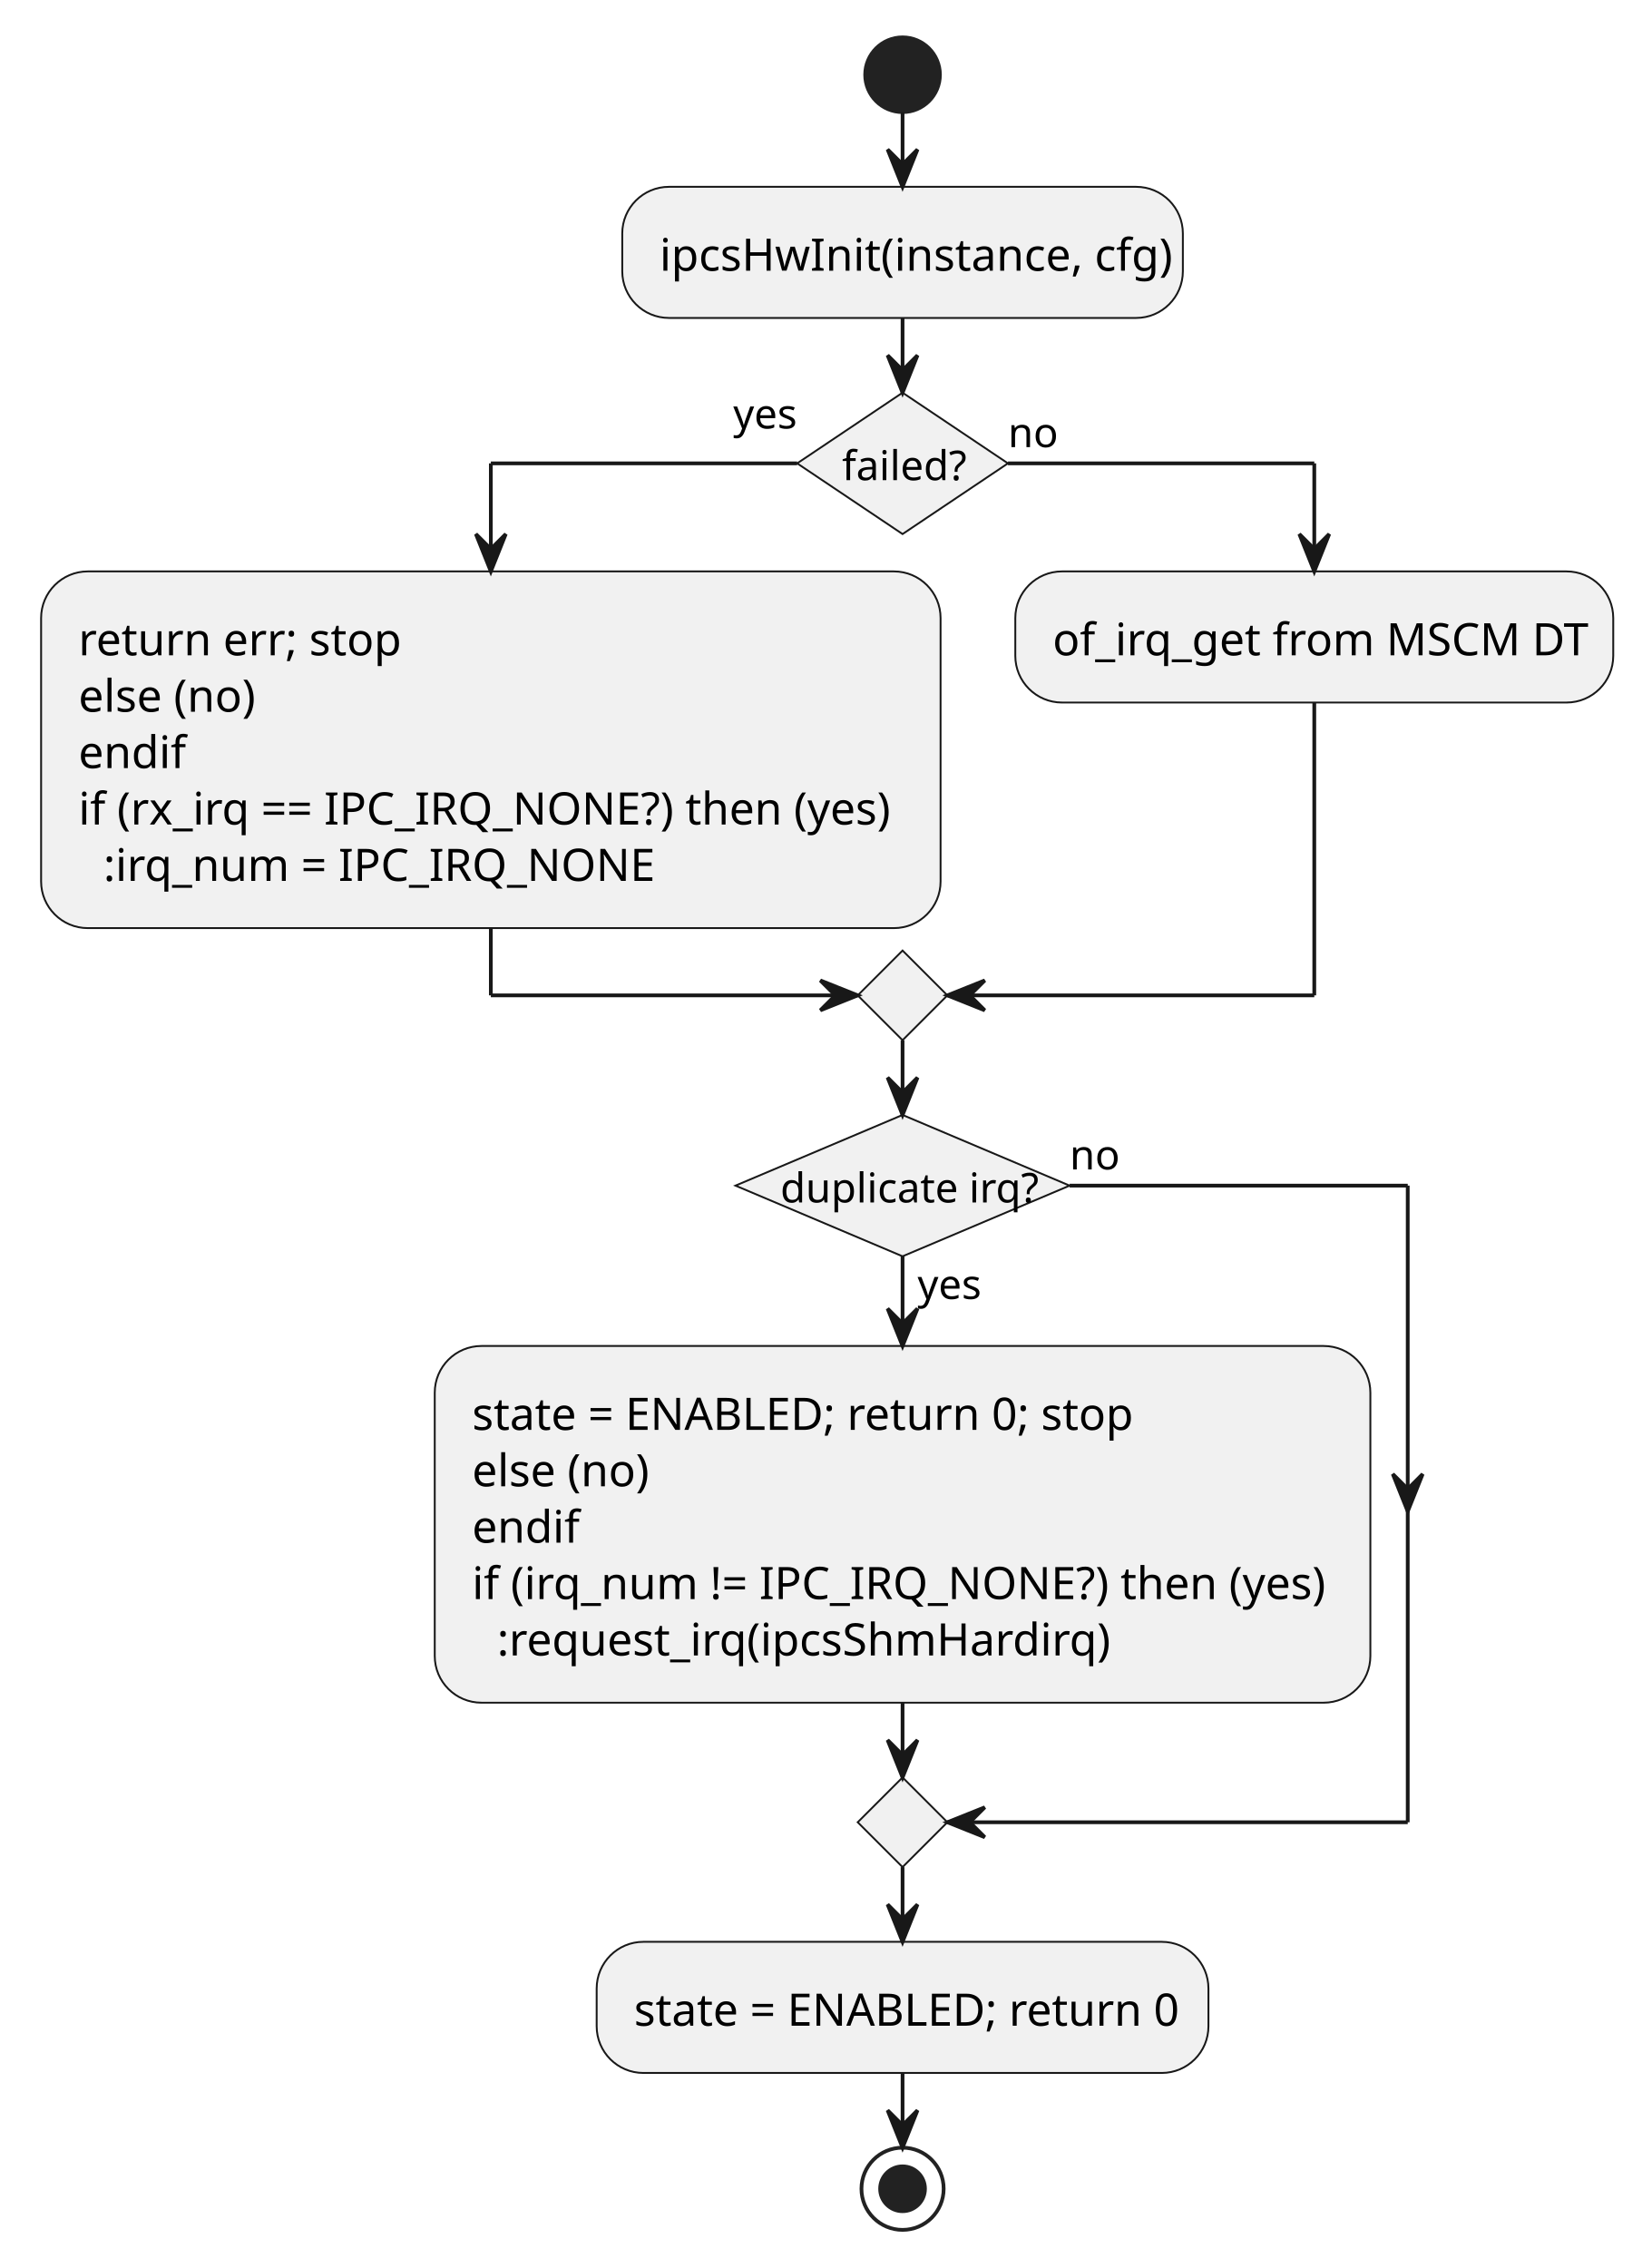
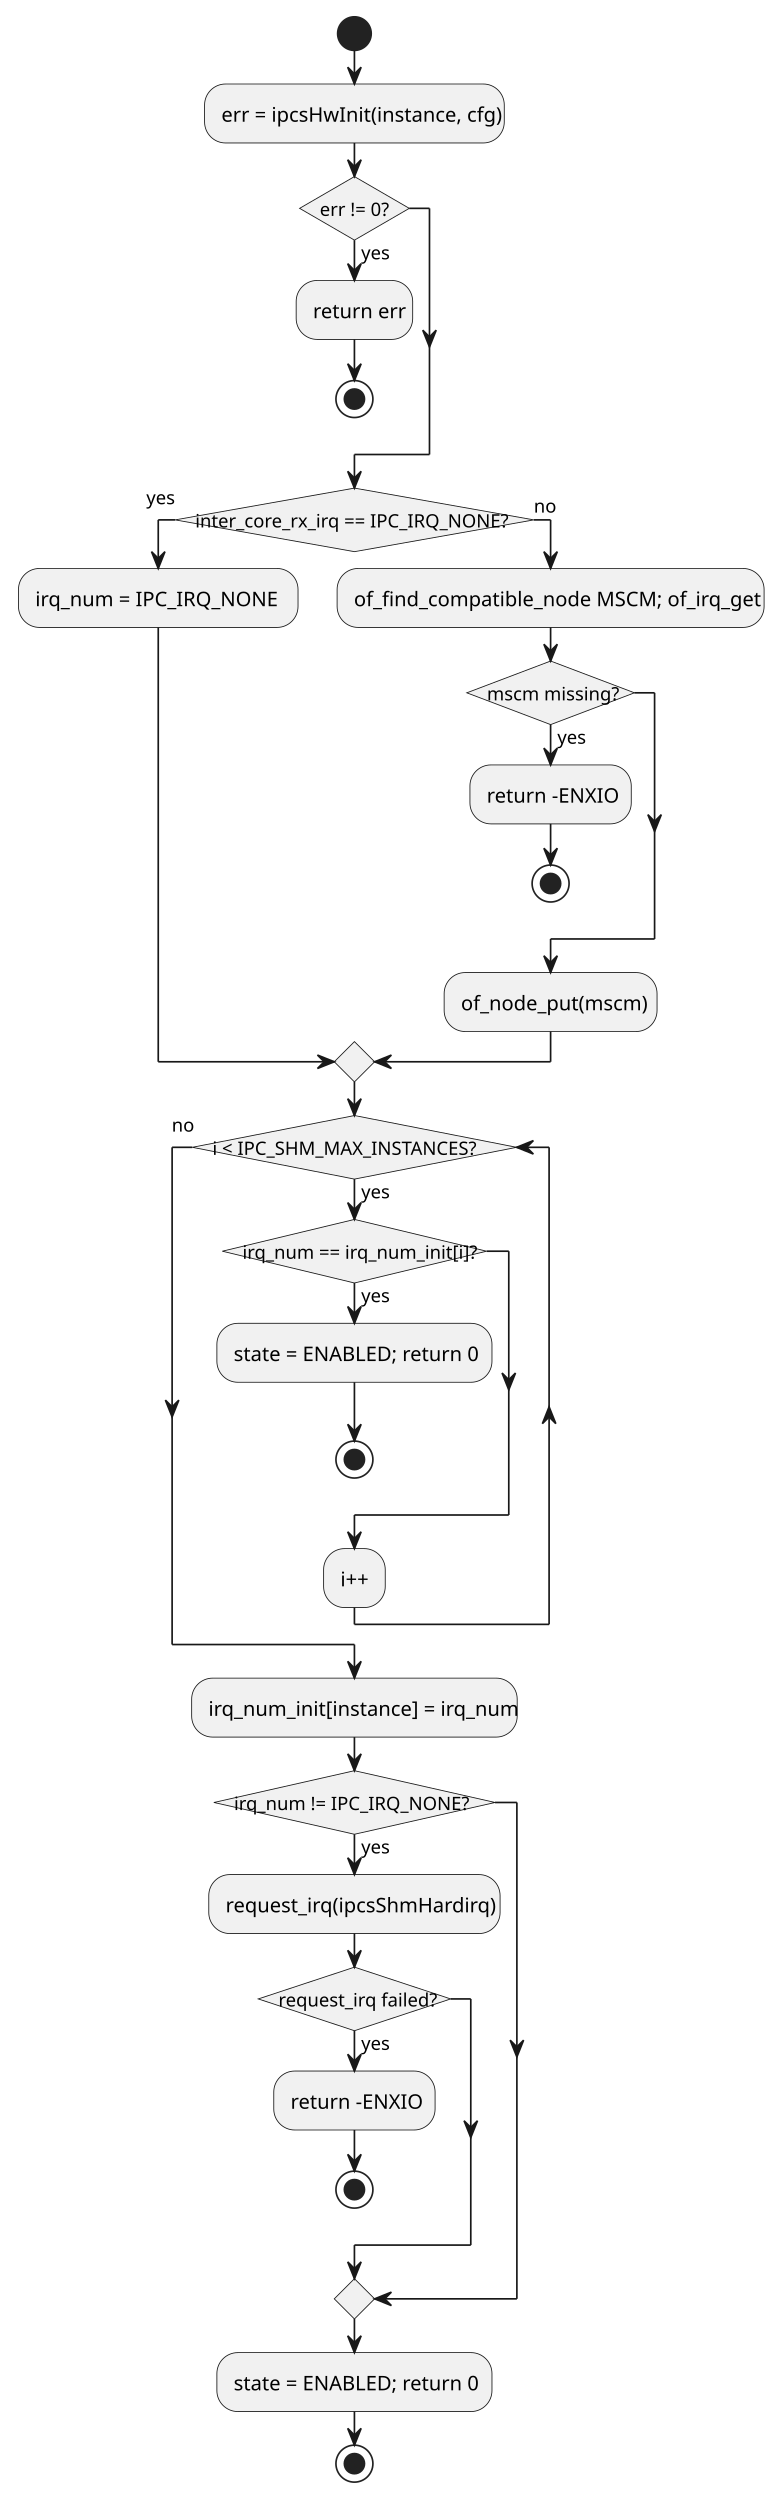
- <svg xmlns="http://www.w3.org/2000/svg" contentStyleType="text/css" data-diagram-type="ACTIVITY" height="607px" preserveAspectRatio="none" style="width:442px;height:607px;background:#FFFFFF;" version="1.1" viewBox="0 0 442 607" width="442px" zoomAndPan="magnify">
+ <svg xmlns="http://www.w3.org/2000/svg" contentStyleType="text/css" data-diagram-type="ACTIVITY" height="1488px" preserveAspectRatio="none" style="width:465px;height:1488px;background:#FFFFFF;" version="1.1" viewBox="0 0 465 1488" width="465px" zoomAndPan="magnify">
  <defs />
  <g>
-     <ellipse cx="241.559" cy="20" fill="#222222" rx="10" ry="10" style="stroke:#222222;stroke-width:1;" />
-     <rect fill="#F1F1F1" height="35.094" rx="12.5" ry="12.5" style="stroke:#181818;stroke-width:0.5;" width="150.043" x="166.538" y="50" />
-     <text fill="#000000" font-family="sans-serif" font-size="12" lengthAdjust="spacing" textLength="130.043" x="176.538" y="72.457">ipcsHwInit(instance, cfg)</text>
-     <polygon fill="#F1F1F1" points="241.559,105.094,269.766,124.012,241.559,142.93,213.352,124.012" style="stroke:#181818;stroke-width:0.5;" />
-     <text fill="#000000" font-family="sans-serif" font-size="11" lengthAdjust="spacing" textLength="32.415" x="225.352" y="128.513">failed?</text>
-     <text fill="#000000" font-family="sans-serif" font-size="11" lengthAdjust="spacing" textLength="17.118" x="196.234" y="114.677">yes</text>
-     <text fill="#000000" font-family="sans-serif" font-size="11" lengthAdjust="spacing" textLength="12.235" x="269.766" y="119.677">no</text>
-     <rect fill="#F1F1F1" height="95.469" rx="12.5" ry="12.5" style="stroke:#181818;stroke-width:0.5;" width="240.734" x="11" y="152.93" />
-     <text fill="#000000" font-family="sans-serif" font-size="12" lengthAdjust="spacing" textLength="78.697" x="21" y="175.387">return err; stop</text>
-     <text fill="#000000" font-family="sans-serif" font-size="12" lengthAdjust="spacing" textLength="46.688" x="21" y="190.481">else (no)</text>
-     <text fill="#000000" font-family="sans-serif" font-size="12" lengthAdjust="spacing" textLength="26.021" x="21" y="205.574">endif</text>
-     <text fill="#000000" font-family="sans-serif" font-size="12" lengthAdjust="spacing" textLength="220.734" x="21" y="220.668">if (rx_irq == IPC_IRQ_NONE?) then (yes)</text>
-     <text fill="#000000" font-family="sans-serif" font-size="12" lengthAdjust="spacing" textLength="149.719" x="27.668" y="235.762">:irq_num = IPC_IRQ_NONE</text>
-     <rect fill="#F1F1F1" height="35.094" rx="12.5" ry="12.5" style="stroke:#181818;stroke-width:0.5;" width="160.033" x="271.734" y="152.93" />
-     <text fill="#000000" font-family="sans-serif" font-size="12" lengthAdjust="spacing" textLength="140.033" x="281.734" y="175.387">of_irq_get from MSCM DT</text>
-     <polygon fill="#F1F1F1" points="241.559,254.398,253.559,266.398,241.559,278.398,229.559,266.398,241.559,254.398" style="stroke:#181818;stroke-width:0.5;" />
-     <rect fill="#F1F1F1" height="95.469" rx="12.5" ry="12.5" style="stroke:#181818;stroke-width:0.5;" width="250.408" x="116.355" y="360.234" />
-     <text fill="#000000" font-family="sans-serif" font-size="12" lengthAdjust="spacing" textLength="173.086" x="126.355" y="382.691">state = ENABLED; return 0; stop</text>
-     <text fill="#000000" font-family="sans-serif" font-size="12" lengthAdjust="spacing" textLength="46.688" x="126.355" y="397.785">else (no)</text>
-     <text fill="#000000" font-family="sans-serif" font-size="12" lengthAdjust="spacing" textLength="26.021" x="126.355" y="412.879">endif</text>
-     <text fill="#000000" font-family="sans-serif" font-size="12" lengthAdjust="spacing" textLength="230.408" x="126.355" y="427.973">if (irq_num != IPC_IRQ_NONE?) then (yes)</text>
-     <text fill="#000000" font-family="sans-serif" font-size="12" lengthAdjust="spacing" textLength="156.721" x="133.023" y="443.066">:request_irq(ipcsShmHardirq)</text>
-     <polygon fill="#F1F1F1" points="241.559,298.398,286.274,317.316,241.559,336.234,196.844,317.316" style="stroke:#181818;stroke-width:0.5;" />
-     <text fill="#000000" font-family="sans-serif" font-size="11" lengthAdjust="spacing" textLength="17.118" x="245.559" y="347.653">yes</text>
-     <text fill="#000000" font-family="sans-serif" font-size="11" lengthAdjust="spacing" textLength="65.431" x="208.844" y="321.817">duplicate irq?</text>
-     <text fill="#000000" font-family="sans-serif" font-size="11" lengthAdjust="spacing" textLength="12.235" x="286.274" y="312.981">no</text>
-     <polygon fill="#F1F1F1" points="241.559,475.703,253.559,487.703,241.559,499.703,229.559,487.703,241.559,475.703" style="stroke:#181818;stroke-width:0.5;" />
-     <rect fill="#F1F1F1" height="35.094" rx="12.5" ry="12.5" style="stroke:#181818;stroke-width:0.5;" width="163.736" x="159.691" y="519.703" />
-     <text fill="#000000" font-family="sans-serif" font-size="12" lengthAdjust="spacing" textLength="143.736" x="169.691" y="542.16">state = ENABLED; return 0</text>
-     <ellipse cx="241.559" cy="585.797" fill="none" rx="11" ry="11" style="stroke:#222222;stroke-width:1;" />
-     <ellipse cx="241.559" cy="585.797" fill="#222222" rx="6" ry="6" style="stroke:#222222;stroke-width:1;" />
-     <line style="stroke:#181818;stroke-width:1;" x1="241.559" x2="241.559" y1="30" y2="50" />
-     <polygon fill="#181818" points="237.559,40,241.559,50,245.559,40,241.559,44" style="stroke:#181818;stroke-width:1;" />
-     <line style="stroke:#181818;stroke-width:1;" x1="213.352" x2="131.367" y1="124.012" y2="124.012" />
-     <line style="stroke:#181818;stroke-width:1;" x1="131.367" x2="131.367" y1="124.012" y2="152.93" />
-     <polygon fill="#181818" points="127.367,142.93,131.367,152.93,135.367,142.93,131.367,146.93" style="stroke:#181818;stroke-width:1;" />
-     <line style="stroke:#181818;stroke-width:1;" x1="269.766" x2="351.751" y1="124.012" y2="124.012" />
-     <line style="stroke:#181818;stroke-width:1;" x1="351.751" x2="351.751" y1="124.012" y2="152.93" />
-     <polygon fill="#181818" points="347.751,142.93,351.751,152.93,355.751,142.93,351.751,146.93" style="stroke:#181818;stroke-width:1;" />
-     <line style="stroke:#181818;stroke-width:1;" x1="131.367" x2="131.367" y1="248.398" y2="266.398" />
-     <line style="stroke:#181818;stroke-width:1;" x1="131.367" x2="229.559" y1="266.398" y2="266.398" />
-     <polygon fill="#181818" points="219.559,262.398,229.559,266.398,219.559,270.398,223.559,266.398" style="stroke:#181818;stroke-width:1;" />
-     <line style="stroke:#181818;stroke-width:1;" x1="351.751" x2="351.751" y1="188.023" y2="266.398" />
-     <line style="stroke:#181818;stroke-width:1;" x1="351.751" x2="253.559" y1="266.398" y2="266.398" />
-     <polygon fill="#181818" points="263.559,262.398,253.559,266.398,263.559,270.398,259.559,266.398" style="stroke:#181818;stroke-width:1;" />
-     <line style="stroke:#181818;stroke-width:1;" x1="241.559" x2="241.559" y1="85.094" y2="105.094" />
-     <polygon fill="#181818" points="237.559,95.094,241.559,105.094,245.559,95.094,241.559,99.094" style="stroke:#181818;stroke-width:1;" />
-     <line style="stroke:#181818;stroke-width:1;" x1="241.559" x2="241.559" y1="336.234" y2="360.234" />
-     <polygon fill="#181818" points="237.559,350.234,241.559,360.234,245.559,350.234,241.559,354.234" style="stroke:#181818;stroke-width:1;" />
-     <line style="stroke:#181818;stroke-width:1;" x1="286.274" x2="376.763" y1="317.316" y2="317.316" />
-     <polygon fill="#181818" points="372.763,394.51,376.763,404.51,380.763,394.51,376.763,398.51" style="stroke:#181818;stroke-width:1;" />
-     <line style="stroke:#181818;stroke-width:1;" x1="376.763" x2="376.763" y1="317.316" y2="487.703" />
-     <line style="stroke:#181818;stroke-width:1;" x1="376.763" x2="253.559" y1="487.703" y2="487.703" />
-     <polygon fill="#181818" points="263.559,483.703,253.559,487.703,263.559,491.703,259.559,487.703" style="stroke:#181818;stroke-width:1;" />
-     <line style="stroke:#181818;stroke-width:1;" x1="241.559" x2="241.559" y1="455.703" y2="475.703" />
-     <polygon fill="#181818" points="237.559,465.703,241.559,475.703,245.559,465.703,241.559,469.703" style="stroke:#181818;stroke-width:1;" />
-     <line style="stroke:#181818;stroke-width:1;" x1="241.559" x2="241.559" y1="278.398" y2="298.398" />
-     <polygon fill="#181818" points="237.559,288.398,241.559,298.398,245.559,288.398,241.559,292.398" style="stroke:#181818;stroke-width:1;" />
-     <line style="stroke:#181818;stroke-width:1;" x1="241.559" x2="241.559" y1="499.703" y2="519.703" />
-     <polygon fill="#181818" points="237.559,509.703,241.559,519.703,245.559,509.703,241.559,513.703" style="stroke:#181818;stroke-width:1;" />
-     <line style="stroke:#181818;stroke-width:1;" x1="241.559" x2="241.559" y1="554.797" y2="574.797" />
-     <polygon fill="#181818" points="237.559,564.797,241.559,574.797,245.559,564.797,241.559,568.797" style="stroke:#181818;stroke-width:1;" />
+     <ellipse cx="210.955" cy="20" fill="#222222" rx="10" ry="10" style="stroke:#222222;stroke-width:1;" />
+     <rect fill="#F1F1F1" height="35.094" rx="12.5" ry="12.5" style="stroke:#181818;stroke-width:0.5;" width="178.385" x="121.762" y="50" />
+     <text fill="#000000" font-family="sans-serif" font-size="12" lengthAdjust="spacing" textLength="158.385" x="131.762" y="72.457">err = ipcsHwInit(instance, cfg)</text>
+     <rect fill="#F1F1F1" height="35.094" rx="12.5" ry="12.5" style="stroke:#181818;stroke-width:0.5;" width="69.348" x="176.281" y="166.93" />
+     <text fill="#000000" font-family="sans-serif" font-size="12" lengthAdjust="spacing" textLength="49.348" x="186.281" y="189.387">return err</text>
+     <ellipse cx="210.955" cy="237.518" fill="none" rx="11" ry="11" style="stroke:#222222;stroke-width:1;" />
+     <ellipse cx="210.955" cy="237.518" fill="#222222" rx="6" ry="6" style="stroke:#222222;stroke-width:1;" />
+     <polygon fill="#F1F1F1" points="210.955,105.094,243.59,124.012,210.955,142.93,178.319,124.012" style="stroke:#181818;stroke-width:0.5;" />
+     <text fill="#000000" font-family="sans-serif" font-size="11" lengthAdjust="spacing" textLength="17.118" x="214.955" y="154.349">yes</text>
+     <text fill="#000000" font-family="sans-serif" font-size="11" lengthAdjust="spacing" textLength="41.272" x="190.319" y="128.513">err != 0?</text>
+     <polygon fill="#F1F1F1" points="210.955,290.518,317.717,309.435,210.955,328.353,104.192,309.435" style="stroke:#181818;stroke-width:0.5;" />
+     <text fill="#000000" font-family="sans-serif" font-size="11" lengthAdjust="spacing" textLength="189.524" x="116.192" y="313.937">inter_core_rx_irq == IPC_IRQ_NONE?</text>
+     <text fill="#000000" font-family="sans-serif" font-size="11" lengthAdjust="spacing" textLength="17.118" x="87.075" y="300.101">yes</text>
+     <text fill="#000000" font-family="sans-serif" font-size="11" lengthAdjust="spacing" textLength="12.235" x="317.717" y="305.101">no</text>
+     <rect fill="#F1F1F1" height="35.094" rx="12.5" ry="12.5" style="stroke:#181818;stroke-width:0.5;" width="166.385" x="11" y="338.353" />
+     <text fill="#000000" font-family="sans-serif" font-size="12" lengthAdjust="spacing" textLength="146.385" x="21" y="360.81">irq_num = IPC_IRQ_NONE</text>
+     <rect fill="#F1F1F1" height="35.094" rx="12.5" ry="12.5" style="stroke:#181818;stroke-width:0.5;" width="254.141" x="200.647" y="338.353" />
+     <text fill="#000000" font-family="sans-serif" font-size="12" lengthAdjust="spacing" textLength="234.141" x="210.647" y="360.81">of_find_compatible_node MSCM; of_irq_get</text>
+     <rect fill="#F1F1F1" height="35.094" rx="12.5" ry="12.5" style="stroke:#181818;stroke-width:0.5;" width="96.019" x="279.707" y="455.283" />
+     <text fill="#000000" font-family="sans-serif" font-size="12" lengthAdjust="spacing" textLength="76.019" x="289.707" y="477.74">return -ENXIO</text>
+     <ellipse cx="327.717" cy="525.871" fill="none" rx="11" ry="11" style="stroke:#222222;stroke-width:1;" />
+     <ellipse cx="327.717" cy="525.871" fill="#222222" rx="6" ry="6" style="stroke:#222222;stroke-width:1;" />
+     <polygon fill="#F1F1F1" points="327.717,393.447,377.61,412.365,327.717,431.283,277.824,412.365" style="stroke:#181818;stroke-width:0.5;" />
+     <text fill="#000000" font-family="sans-serif" font-size="11" lengthAdjust="spacing" textLength="17.118" x="331.717" y="442.702">yes</text>
+     <text fill="#000000" font-family="sans-serif" font-size="11" lengthAdjust="spacing" textLength="75.786" x="289.824" y="416.866">mscm missing?</text>
+     <rect fill="#F1F1F1" height="35.094" rx="12.5" ry="12.5" style="stroke:#181818;stroke-width:0.5;" width="126.717" x="264.358" y="578.871" />
+     <text fill="#000000" font-family="sans-serif" font-size="12" lengthAdjust="spacing" textLength="106.717" x="274.358" y="601.328">of_node_put(mscm)</text>
+     <polygon fill="#F1F1F1" points="210.955,619.965,222.955,631.965,210.955,643.965,198.955,631.965,210.955,619.965" style="stroke:#181818;stroke-width:0.5;" />
+     <rect fill="#F1F1F1" height="35.094" rx="12.5" ry="12.5" style="stroke:#181818;stroke-width:0.5;" width="163.736" x="129.086" y="787.637" />
+     <text fill="#000000" font-family="sans-serif" font-size="12" lengthAdjust="spacing" textLength="143.736" x="139.086" y="810.094">state = ENABLED; return 0</text>
+     <ellipse cx="210.955" cy="868.731" fill="none" rx="11" ry="11" style="stroke:#222222;stroke-width:1;" />
+     <ellipse cx="210.955" cy="868.731" fill="#222222" rx="6" ry="6" style="stroke:#222222;stroke-width:1;" />
+     <polygon fill="#F1F1F1" points="210.955,725.801,289.602,744.719,210.955,763.637,132.307,744.719" style="stroke:#181818;stroke-width:0.5;" />
+     <text fill="#000000" font-family="sans-serif" font-size="11" lengthAdjust="spacing" textLength="17.118" x="214.955" y="775.056">yes</text>
+     <text fill="#000000" font-family="sans-serif" font-size="11" lengthAdjust="spacing" textLength="133.294" x="144.307" y="749.22">irq_num == irq_num_init[i]?</text>
+     <rect fill="#F1F1F1" height="35.094" rx="12.5" ry="12.5" style="stroke:#181818;stroke-width:0.5;" width="36.682" x="192.614" y="921.731" />
+     <text fill="#000000" font-family="sans-serif" font-size="12" lengthAdjust="spacing" textLength="16.682" x="202.614" y="944.188">i++</text>
+     <polygon fill="#F1F1F1" points="210.955,663.965,307.466,682.883,210.955,701.801,114.443,682.883" style="stroke:#181818;stroke-width:0.5;" />
+     <text fill="#000000" font-family="sans-serif" font-size="11" lengthAdjust="spacing" textLength="17.118" x="214.955" y="713.22">yes</text>
+     <text fill="#000000" font-family="sans-serif" font-size="11" lengthAdjust="spacing" textLength="169.023" x="126.443" y="687.384">i &lt; IPC_SHM_MAX_INSTANCES?</text>
+     <text fill="#000000" font-family="sans-serif" font-size="11" lengthAdjust="spacing" textLength="12.235" x="102.208" y="673.548">no</text>
+     <rect fill="#F1F1F1" height="35.094" rx="12.5" ry="12.5" style="stroke:#181818;stroke-width:0.5;" width="193.76" x="114.075" y="998.824" />
+     <text fill="#000000" font-family="sans-serif" font-size="12" lengthAdjust="spacing" textLength="173.76" x="124.075" y="1021.281">irq_num_init[instance] = irq_num</text>
+     <rect fill="#F1F1F1" height="35.094" rx="12.5" ry="12.5" style="stroke:#181818;stroke-width:0.5;" width="173.387" x="124.261" y="1115.754" />
+     <text fill="#000000" font-family="sans-serif" font-size="12" lengthAdjust="spacing" textLength="153.387" x="134.261" y="1138.211">request_irq(ipcsShmHardirq)</text>
+     <rect fill="#F1F1F1" height="35.094" rx="12.5" ry="12.5" style="stroke:#181818;stroke-width:0.5;" width="96.019" x="162.945" y="1232.684" />
+     <text fill="#000000" font-family="sans-serif" font-size="12" lengthAdjust="spacing" textLength="76.019" x="172.945" y="1255.141">return -ENXIO</text>
+     <ellipse cx="210.955" cy="1303.272" fill="none" rx="11" ry="11" style="stroke:#222222;stroke-width:1;" />
+     <ellipse cx="210.955" cy="1303.272" fill="#222222" rx="6" ry="6" style="stroke:#222222;stroke-width:1;" />
+     <polygon fill="#F1F1F1" points="210.955,1170.848,268.206,1189.766,210.955,1208.684,153.703,1189.766" style="stroke:#181818;stroke-width:0.5;" />
+     <text fill="#000000" font-family="sans-serif" font-size="11" lengthAdjust="spacing" textLength="17.118" x="214.955" y="1220.102">yes</text>
+     <text fill="#000000" font-family="sans-serif" font-size="11" lengthAdjust="spacing" textLength="90.503" x="165.703" y="1194.267">request_irq failed?</text>
+     <polygon fill="#F1F1F1" points="210.955,1053.918,294.635,1072.836,210.955,1091.754,127.275,1072.836" style="stroke:#181818;stroke-width:0.5;" />
+     <text fill="#000000" font-family="sans-serif" font-size="11" lengthAdjust="spacing" textLength="17.118" x="214.955" y="1103.173">yes</text>
+     <text fill="#000000" font-family="sans-serif" font-size="11" lengthAdjust="spacing" textLength="143.36" x="139.275" y="1077.337">irq_num != IPC_IRQ_NONE?</text>
+     <polygon fill="#F1F1F1" points="210.955,1356.272,222.955,1368.272,210.955,1380.272,198.955,1368.272,210.955,1356.272" style="stroke:#181818;stroke-width:0.5;" />
+     <rect fill="#F1F1F1" height="35.094" rx="12.5" ry="12.5" style="stroke:#181818;stroke-width:0.5;" width="163.736" x="129.086" y="1400.272" />
+     <text fill="#000000" font-family="sans-serif" font-size="12" lengthAdjust="spacing" textLength="143.736" x="139.086" y="1422.728">state = ENABLED; return 0</text>
+     <ellipse cx="210.955" cy="1466.365" fill="none" rx="11" ry="11" style="stroke:#222222;stroke-width:1;" />
+     <ellipse cx="210.955" cy="1466.365" fill="#222222" rx="6" ry="6" style="stroke:#222222;stroke-width:1;" />
+     <line style="stroke:#181818;stroke-width:1;" x1="210.955" x2="210.955" y1="30" y2="50" />
+     <polygon fill="#181818" points="206.955,40,210.955,50,214.955,40,210.955,44" style="stroke:#181818;stroke-width:1;" />
+     <line style="stroke:#181818;stroke-width:1;" x1="210.955" x2="210.955" y1="202.023" y2="226.518" />
+     <polygon fill="#181818" points="206.955,216.518,210.955,226.518,214.955,216.518,210.955,220.518" style="stroke:#181818;stroke-width:1;" />
+     <line style="stroke:#181818;stroke-width:1;" x1="210.955" x2="210.955" y1="142.93" y2="166.93" />
+     <polygon fill="#181818" points="206.955,156.93,210.955,166.93,214.955,156.93,210.955,160.93" style="stroke:#181818;stroke-width:1;" />
+     <line style="stroke:#181818;stroke-width:1;" x1="243.59" x2="255.628" y1="124.012" y2="124.012" />
+     <polygon fill="#181818" points="251.628,196.518,255.628,206.518,259.628,196.518,255.628,200.518" style="stroke:#181818;stroke-width:1;" />
+     <line style="stroke:#181818;stroke-width:1;" x1="255.628" x2="255.628" y1="124.012" y2="270.518" />
+     <line style="stroke:#181818;stroke-width:1;" x1="255.628" x2="210.955" y1="270.518" y2="270.518" />
+     <line style="stroke:#181818;stroke-width:1;" x1="210.955" x2="210.955" y1="270.518" y2="290.518" />
+     <polygon fill="#181818" points="206.955,280.518,210.955,290.518,214.955,280.518,210.955,284.518" style="stroke:#181818;stroke-width:1;" />
+     <line style="stroke:#181818;stroke-width:1;" x1="210.955" x2="210.955" y1="85.094" y2="105.094" />
+     <polygon fill="#181818" points="206.955,95.094,210.955,105.094,214.955,95.094,210.955,99.094" style="stroke:#181818;stroke-width:1;" />
+     <line style="stroke:#181818;stroke-width:1;" x1="327.717" x2="327.717" y1="490.377" y2="514.871" />
+     <polygon fill="#181818" points="323.717,504.871,327.717,514.871,331.717,504.871,327.717,508.871" style="stroke:#181818;stroke-width:1;" />
+     <line style="stroke:#181818;stroke-width:1;" x1="327.717" x2="327.717" y1="431.283" y2="455.283" />
+     <polygon fill="#181818" points="323.717,445.283,327.717,455.283,331.717,445.283,327.717,449.283" style="stroke:#181818;stroke-width:1;" />
+     <line style="stroke:#181818;stroke-width:1;" x1="377.61" x2="389.61" y1="412.365" y2="412.365" />
+     <polygon fill="#181818" points="385.61,484.871,389.61,494.871,393.61,484.871,389.61,488.871" style="stroke:#181818;stroke-width:1;" />
+     <line style="stroke:#181818;stroke-width:1;" x1="389.61" x2="389.61" y1="412.365" y2="558.871" />
+     <line style="stroke:#181818;stroke-width:1;" x1="389.61" x2="327.717" y1="558.871" y2="558.871" />
+     <line style="stroke:#181818;stroke-width:1;" x1="327.717" x2="327.717" y1="558.871" y2="578.871" />
+     <polygon fill="#181818" points="323.717,568.871,327.717,578.871,331.717,568.871,327.717,572.871" style="stroke:#181818;stroke-width:1;" />
+     <line style="stroke:#181818;stroke-width:1;" x1="327.717" x2="327.717" y1="373.447" y2="393.447" />
+     <polygon fill="#181818" points="323.717,383.447,327.717,393.447,331.717,383.447,327.717,387.447" style="stroke:#181818;stroke-width:1;" />
+     <line style="stroke:#181818;stroke-width:1;" x1="104.192" x2="94.192" y1="309.435" y2="309.435" />
+     <line style="stroke:#181818;stroke-width:1;" x1="94.192" x2="94.192" y1="309.435" y2="338.353" />
+     <polygon fill="#181818" points="90.192,328.353,94.192,338.353,98.192,328.353,94.192,332.353" style="stroke:#181818;stroke-width:1;" />
+     <line style="stroke:#181818;stroke-width:1;" x1="317.717" x2="327.717" y1="309.435" y2="309.435" />
+     <line style="stroke:#181818;stroke-width:1;" x1="327.717" x2="327.717" y1="309.435" y2="338.353" />
+     <polygon fill="#181818" points="323.717,328.353,327.717,338.353,331.717,328.353,327.717,332.353" style="stroke:#181818;stroke-width:1;" />
+     <line style="stroke:#181818;stroke-width:1;" x1="94.192" x2="94.192" y1="373.447" y2="631.965" />
+     <line style="stroke:#181818;stroke-width:1;" x1="94.192" x2="198.955" y1="631.965" y2="631.965" />
+     <polygon fill="#181818" points="188.955,627.965,198.955,631.965,188.955,635.965,192.955,631.965" style="stroke:#181818;stroke-width:1;" />
+     <line style="stroke:#181818;stroke-width:1;" x1="327.717" x2="327.717" y1="613.965" y2="631.965" />
+     <line style="stroke:#181818;stroke-width:1;" x1="327.717" x2="222.955" y1="631.965" y2="631.965" />
+     <polygon fill="#181818" points="232.955,627.965,222.955,631.965,232.955,635.965,228.955,631.965" style="stroke:#181818;stroke-width:1;" />
+     <line style="stroke:#181818;stroke-width:1;" x1="210.955" x2="210.955" y1="822.731" y2="857.731" />
+     <polygon fill="#181818" points="206.955,847.731,210.955,857.731,214.955,847.731,210.955,851.731" style="stroke:#181818;stroke-width:1;" />
+     <line style="stroke:#181818;stroke-width:1;" x1="210.955" x2="210.955" y1="763.637" y2="787.637" />
+     <polygon fill="#181818" points="206.955,777.637,210.955,787.637,214.955,777.637,210.955,781.637" style="stroke:#181818;stroke-width:1;" />
+     <line style="stroke:#181818;stroke-width:1;" x1="289.602" x2="302.823" y1="744.719" y2="744.719" />
+     <polygon fill="#181818" points="298.823,817.225,302.823,827.225,306.823,817.225,302.823,821.225" style="stroke:#181818;stroke-width:1;" />
+     <line style="stroke:#181818;stroke-width:1;" x1="302.823" x2="302.823" y1="744.719" y2="901.731" />
+     <line style="stroke:#181818;stroke-width:1;" x1="302.823" x2="210.955" y1="901.731" y2="901.731" />
+     <line style="stroke:#181818;stroke-width:1;" x1="210.955" x2="210.955" y1="901.731" y2="921.731" />
+     <polygon fill="#181818" points="206.955,911.731,210.955,921.731,214.955,911.731,210.955,915.731" style="stroke:#181818;stroke-width:1;" />
+     <line style="stroke:#181818;stroke-width:1;" x1="210.955" x2="210.955" y1="701.801" y2="725.801" />
+     <polygon fill="#181818" points="206.955,715.801,210.955,725.801,214.955,715.801,210.955,719.801" style="stroke:#181818;stroke-width:1;" />
+     <line style="stroke:#181818;stroke-width:1;" x1="210.955" x2="210.955" y1="956.824" y2="966.824" />
+     <line style="stroke:#181818;stroke-width:1;" x1="210.955" x2="326.823" y1="966.824" y2="966.824" />
+     <polygon fill="#181818" points="322.823,847.354,326.823,837.354,330.823,847.354,326.823,843.354" style="stroke:#181818;stroke-width:1;" />
+     <line style="stroke:#181818;stroke-width:1;" x1="326.823" x2="326.823" y1="682.883" y2="966.824" />
+     <line style="stroke:#181818;stroke-width:1;" x1="326.823" x2="307.466" y1="682.883" y2="682.883" />
+     <polygon fill="#181818" points="317.466,678.883,307.466,682.883,317.466,686.883,313.466,682.883" style="stroke:#181818;stroke-width:1;" />
+     <line style="stroke:#181818;stroke-width:1;" x1="114.443" x2="102.443" y1="682.883" y2="682.883" />
+     <polygon fill="#181818" points="98.443,833.354,102.443,843.354,106.443,833.354,102.443,837.354" style="stroke:#181818;stroke-width:1;" />
+     <line style="stroke:#181818;stroke-width:1;" x1="102.443" x2="102.443" y1="682.883" y2="978.824" />
+     <line style="stroke:#181818;stroke-width:1;" x1="102.443" x2="210.955" y1="978.824" y2="978.824" />
+     <line style="stroke:#181818;stroke-width:1;" x1="210.955" x2="210.955" y1="978.824" y2="998.824" />
+     <polygon fill="#181818" points="206.955,988.824,210.955,998.824,214.955,988.824,210.955,992.824" style="stroke:#181818;stroke-width:1;" />
+     <line style="stroke:#181818;stroke-width:1;" x1="210.955" x2="210.955" y1="643.965" y2="663.965" />
+     <polygon fill="#181818" points="206.955,653.965,210.955,663.965,214.955,653.965,210.955,657.965" style="stroke:#181818;stroke-width:1;" />
+     <line style="stroke:#181818;stroke-width:1;" x1="210.955" x2="210.955" y1="1267.777" y2="1292.272" />
+     <polygon fill="#181818" points="206.955,1282.272,210.955,1292.272,214.955,1282.272,210.955,1286.272" style="stroke:#181818;stroke-width:1;" />
+     <line style="stroke:#181818;stroke-width:1;" x1="210.955" x2="210.955" y1="1208.684" y2="1232.684" />
+     <polygon fill="#181818" points="206.955,1222.684,210.955,1232.684,214.955,1222.684,210.955,1226.684" style="stroke:#181818;stroke-width:1;" />
+     <line style="stroke:#181818;stroke-width:1;" x1="268.206" x2="280.206" y1="1189.766" y2="1189.766" />
+     <polygon fill="#181818" points="276.206,1262.272,280.206,1272.272,284.206,1262.272,280.206,1266.272" style="stroke:#181818;stroke-width:1;" />
+     <line style="stroke:#181818;stroke-width:1;" x1="280.206" x2="280.206" y1="1189.766" y2="1336.272" />
+     <line style="stroke:#181818;stroke-width:1;" x1="280.206" x2="210.955" y1="1336.272" y2="1336.272" />
+     <line style="stroke:#181818;stroke-width:1;" x1="210.955" x2="210.955" y1="1336.272" y2="1356.272" />
+     <polygon fill="#181818" points="206.955,1346.272,210.955,1356.272,214.955,1346.272,210.955,1350.272" style="stroke:#181818;stroke-width:1;" />
+     <line style="stroke:#181818;stroke-width:1;" x1="210.955" x2="210.955" y1="1150.848" y2="1170.848" />
+     <polygon fill="#181818" points="206.955,1160.848,210.955,1170.848,214.955,1160.848,210.955,1164.848" style="stroke:#181818;stroke-width:1;" />
+     <line style="stroke:#181818;stroke-width:1;" x1="210.955" x2="210.955" y1="1091.754" y2="1115.754" />
+     <polygon fill="#181818" points="206.955,1105.754,210.955,1115.754,214.955,1105.754,210.955,1109.754" style="stroke:#181818;stroke-width:1;" />
+     <line style="stroke:#181818;stroke-width:1;" x1="294.635" x2="307.648" y1="1072.836" y2="1072.836" />
+     <polygon fill="#181818" points="303.648,1214.307,307.648,1224.307,311.648,1214.307,307.648,1218.307" style="stroke:#181818;stroke-width:1;" />
+     <line style="stroke:#181818;stroke-width:1;" x1="307.648" x2="307.648" y1="1072.836" y2="1368.272" />
+     <line style="stroke:#181818;stroke-width:1;" x1="307.648" x2="222.955" y1="1368.272" y2="1368.272" />
+     <polygon fill="#181818" points="232.955,1364.272,222.955,1368.272,232.955,1372.272,228.955,1368.272" style="stroke:#181818;stroke-width:1;" />
+     <line style="stroke:#181818;stroke-width:1;" x1="210.955" x2="210.955" y1="1033.918" y2="1053.918" />
+     <polygon fill="#181818" points="206.955,1043.918,210.955,1053.918,214.955,1043.918,210.955,1047.918" style="stroke:#181818;stroke-width:1;" />
+     <line style="stroke:#181818;stroke-width:1;" x1="210.955" x2="210.955" y1="1380.272" y2="1400.272" />
+     <polygon fill="#181818" points="206.955,1390.272,210.955,1400.272,214.955,1390.272,210.955,1394.272" style="stroke:#181818;stroke-width:1;" />
+     <line style="stroke:#181818;stroke-width:1;" x1="210.955" x2="210.955" y1="1435.365" y2="1455.365" />
+     <polygon fill="#181818" points="206.955,1445.365,210.955,1455.365,214.955,1445.365,210.955,1449.365" style="stroke:#181818;stroke-width:1;" />
  </g>
</svg>
